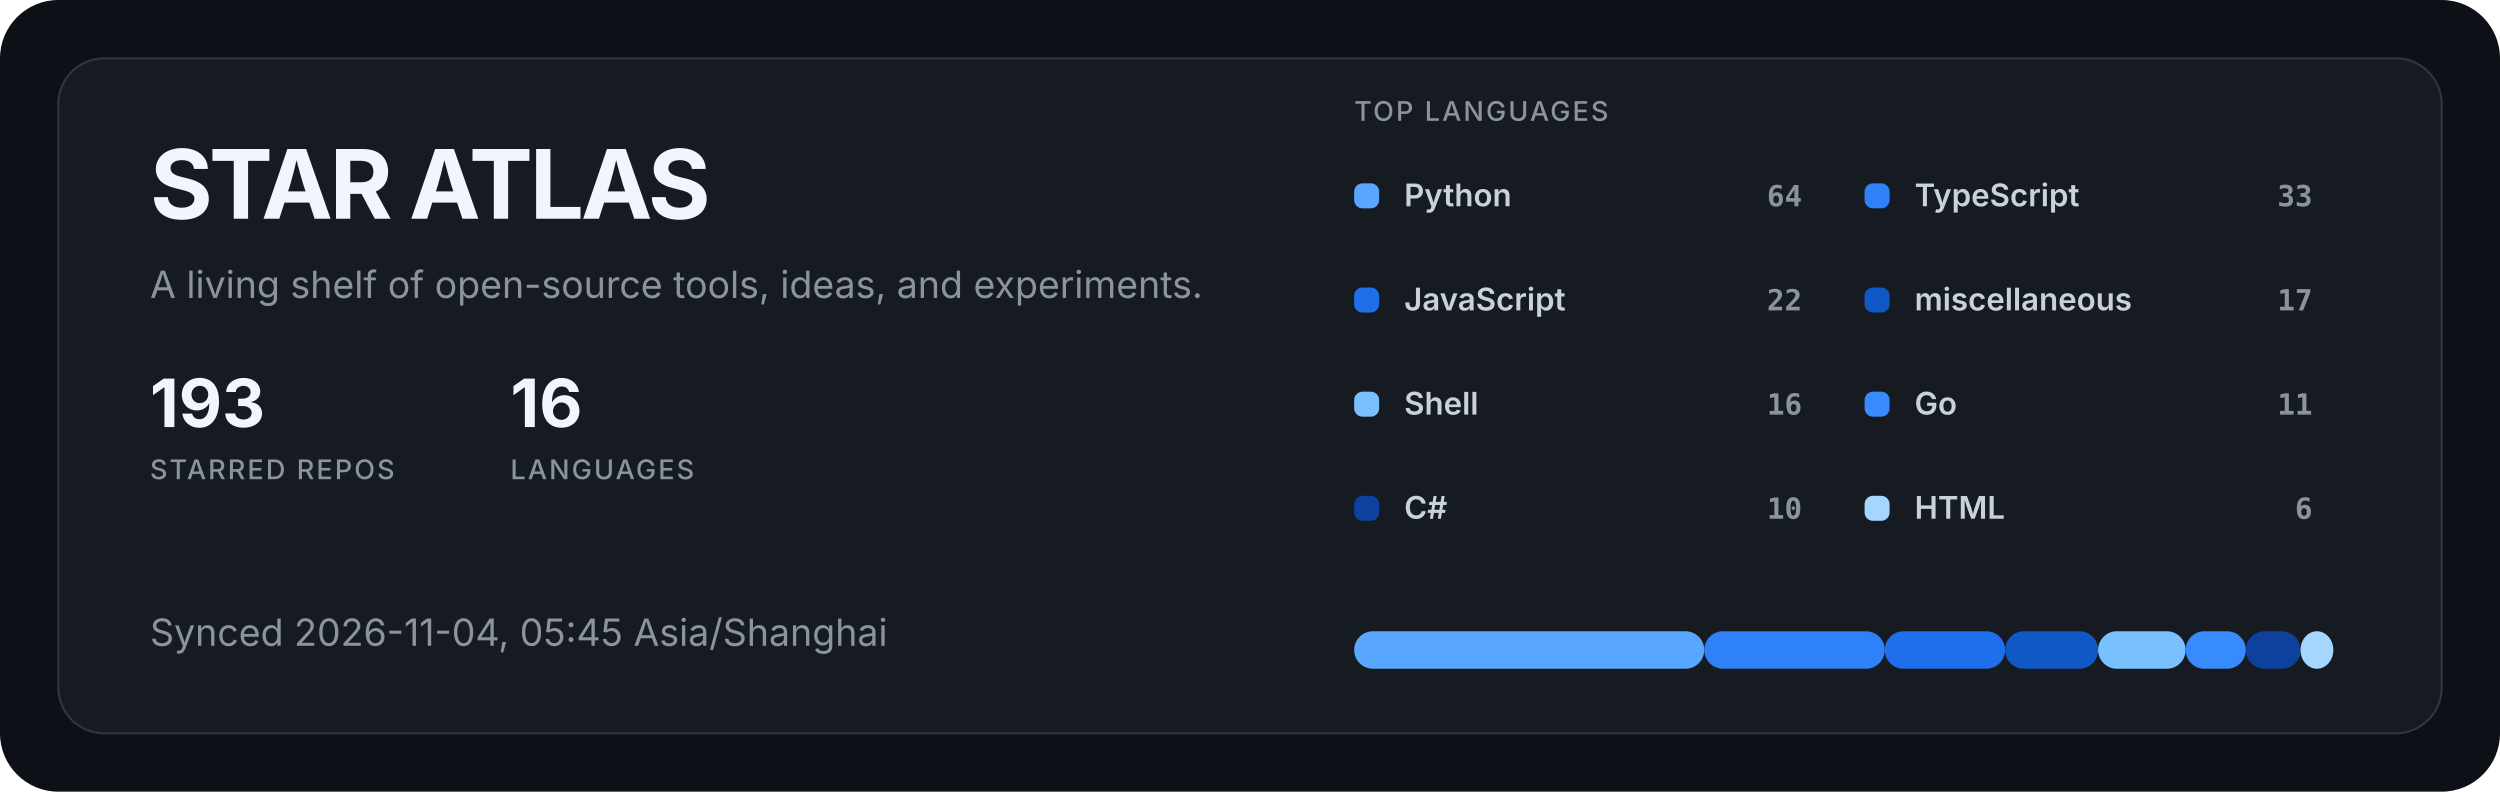
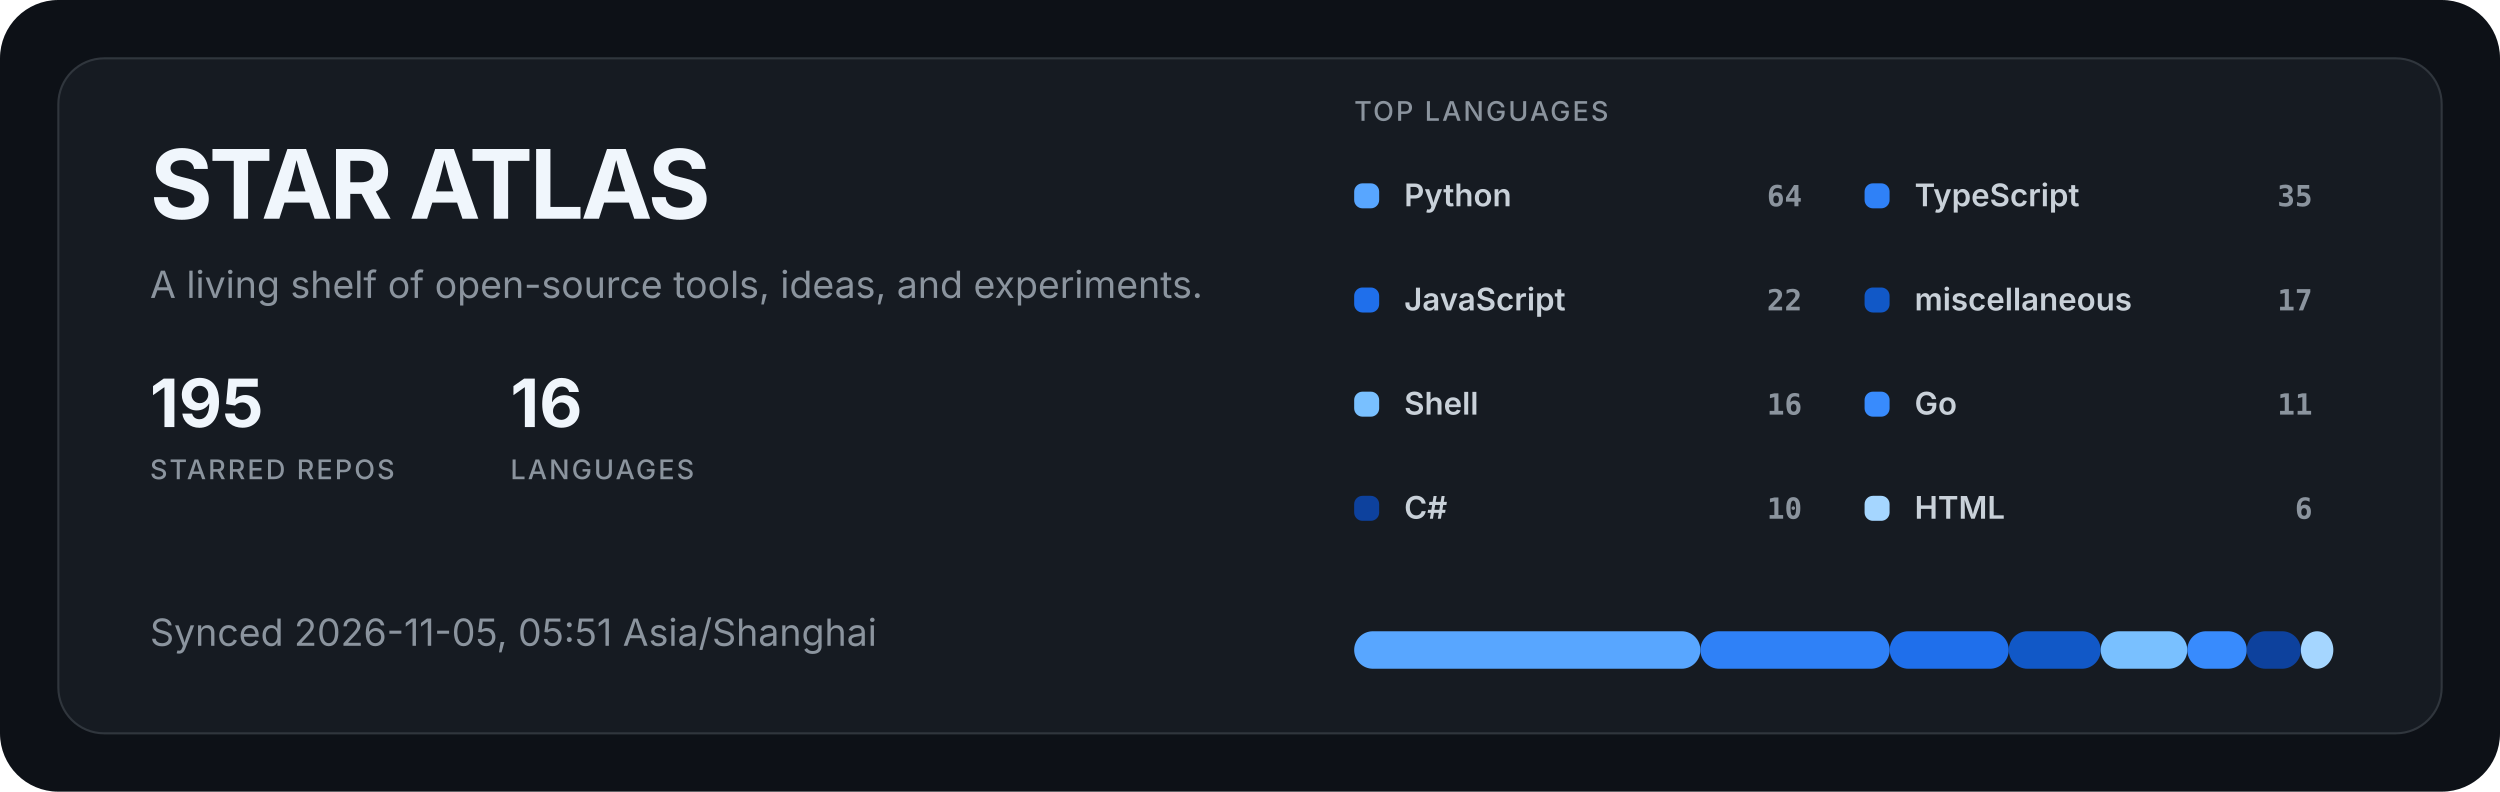
<svg xmlns="http://www.w3.org/2000/svg" width="1200" height="380" viewBox="0 0 1200 380" role="img" aria-labelledby="title description">
  <style>
  .title { fill: #f0f6fc; font: 700 46px -apple-system, BlinkMacSystemFont, "Segoe UI", sans-serif; letter-spacing: -1.5px; }
  .subtitle { fill: #8b949e; font: 400 18px -apple-system, BlinkMacSystemFont, "Segoe UI", sans-serif; }
  .metric { fill: #f0f6fc; font: 700 32px -apple-system, BlinkMacSystemFont, "Segoe UI", sans-serif; }
  .metric-label { fill: #8b949e; font: 500 13px -apple-system, BlinkMacSystemFont, "Segoe UI", sans-serif; letter-spacing: 1px; }
  .label { fill: #c9d1d9; font: 600 15px -apple-system, BlinkMacSystemFont, "Segoe UI", sans-serif; }
  .value { fill: #8b949e; font: 600 14px ui-monospace, SFMono-Regular, Consolas, monospace; }
</style>
  <rect width="1200" height="380" rx="28" fill="#0d1117" />
  <rect x="28" y="28" width="1144" height="324" rx="22" fill="#161b22" stroke="#30363d" />
  <text x="72" y="105" class="title">STAR ATLAS</text>
  <text x="72" y="143" class="subtitle">A living shelf of open-source tools, ideas, and experiments.</text>
  <g transform="translate(72 205)">
-     <text class="metric">193</text>
+     <text class="metric">195</text>
    <text y="25" class="metric-label">STARRED REPOS</text>
  </g>
  <g transform="translate(245 205)">
    <text class="metric">16</text>
    <text y="25" class="metric-label">LANGUAGES</text>
  </g>
-   <text x="72" y="310" class="subtitle">Synced 2026-11-04, 05:45 Asia/Shanghai</text>
+   <text x="72" y="310" class="subtitle">Synced 2026-11-05, 05:51 Asia/Shanghai</text>
  <text x="650" y="58" class="metric-label">TOP LANGUAGES</text>
  <g transform="translate(650 88)">
    <rect width="12" height="12" rx="4" fill="#58a6ff" />
    <text x="24" y="11" class="label">Python</text>
    <text x="215" y="11" text-anchor="end" class="value">64</text>
  </g>
  <g transform="translate(895 88)">
    <rect width="12" height="12" rx="4" fill="#2f81f7" />
    <text x="24" y="11" class="label">TypeScript</text>
-     <text x="215" y="11" text-anchor="end" class="value">33</text>
+     <text x="215" y="11" text-anchor="end" class="value">35</text>
  </g>
  <g transform="translate(650 138)">
    <rect width="12" height="12" rx="4" fill="#1f6feb" />
    <text x="24" y="11" class="label">JavaScript</text>
    <text x="215" y="11" text-anchor="end" class="value">22</text>
  </g>
  <g transform="translate(895 138)">
    <rect width="12" height="12" rx="4" fill="#1158c7" />
    <text x="24" y="11" class="label">miscellaneous</text>
    <text x="215" y="11" text-anchor="end" class="value">17</text>
  </g>
  <g transform="translate(650 188)">
    <rect width="12" height="12" rx="4" fill="#79c0ff" />
    <text x="24" y="11" class="label">Shell</text>
    <text x="215" y="11" text-anchor="end" class="value">16</text>
  </g>
  <g transform="translate(895 188)">
    <rect width="12" height="12" rx="4" fill="#388bfd" />
    <text x="24" y="11" class="label">Go</text>
    <text x="215" y="11" text-anchor="end" class="value">11</text>
  </g>
  <g transform="translate(650 238)">
    <rect width="12" height="12" rx="4" fill="#0d419d" />
    <text x="24" y="11" class="label">C#</text>
    <text x="215" y="11" text-anchor="end" class="value">10</text>
  </g>
  <g transform="translate(895 238)">
    <rect width="12" height="12" rx="4" fill="#a5d6ff" />
    <text x="24" y="11" class="label">HTML</text>
    <text x="215" y="11" text-anchor="end" class="value">6</text>
  </g>
-   <rect x="650.00" y="303" width="168.04" height="18" rx="9" fill="#58a6ff" />
-   <rect x="818.04" y="303" width="86.65" height="18" rx="9" fill="#2f81f7" />
-   <rect x="904.69" y="303" width="57.77" height="18" rx="9" fill="#1f6feb" />
-   <rect x="962.46" y="303" width="44.64" height="18" rx="9" fill="#1158c7" />
-   <rect x="1007.09" y="303" width="42.01" height="18" rx="9" fill="#79c0ff" />
-   <rect x="1049.11" y="303" width="28.88" height="18" rx="9" fill="#388bfd" />
-   <rect x="1077.99" y="303" width="26.26" height="18" rx="9" fill="#0d419d" />
-   <rect x="1104.25" y="303" width="15.75" height="18" rx="9" fill="#a5d6ff" />
+   <rect x="650.00" y="303" width="166.19" height="18" rx="9" fill="#58a6ff" />
+   <rect x="816.19" y="303" width="90.88" height="18" rx="9" fill="#2f81f7" />
+   <rect x="907.07" y="303" width="57.13" height="18" rx="9" fill="#1f6feb" />
+   <rect x="964.20" y="303" width="44.14" height="18" rx="9" fill="#1158c7" />
+   <rect x="1008.34" y="303" width="41.55" height="18" rx="9" fill="#79c0ff" />
+   <rect x="1049.89" y="303" width="28.56" height="18" rx="9" fill="#388bfd" />
+   <rect x="1078.45" y="303" width="25.97" height="18" rx="9" fill="#0d419d" />
+   <rect x="1104.42" y="303" width="15.58" height="18" rx="9" fill="#a5d6ff" />
</svg>
